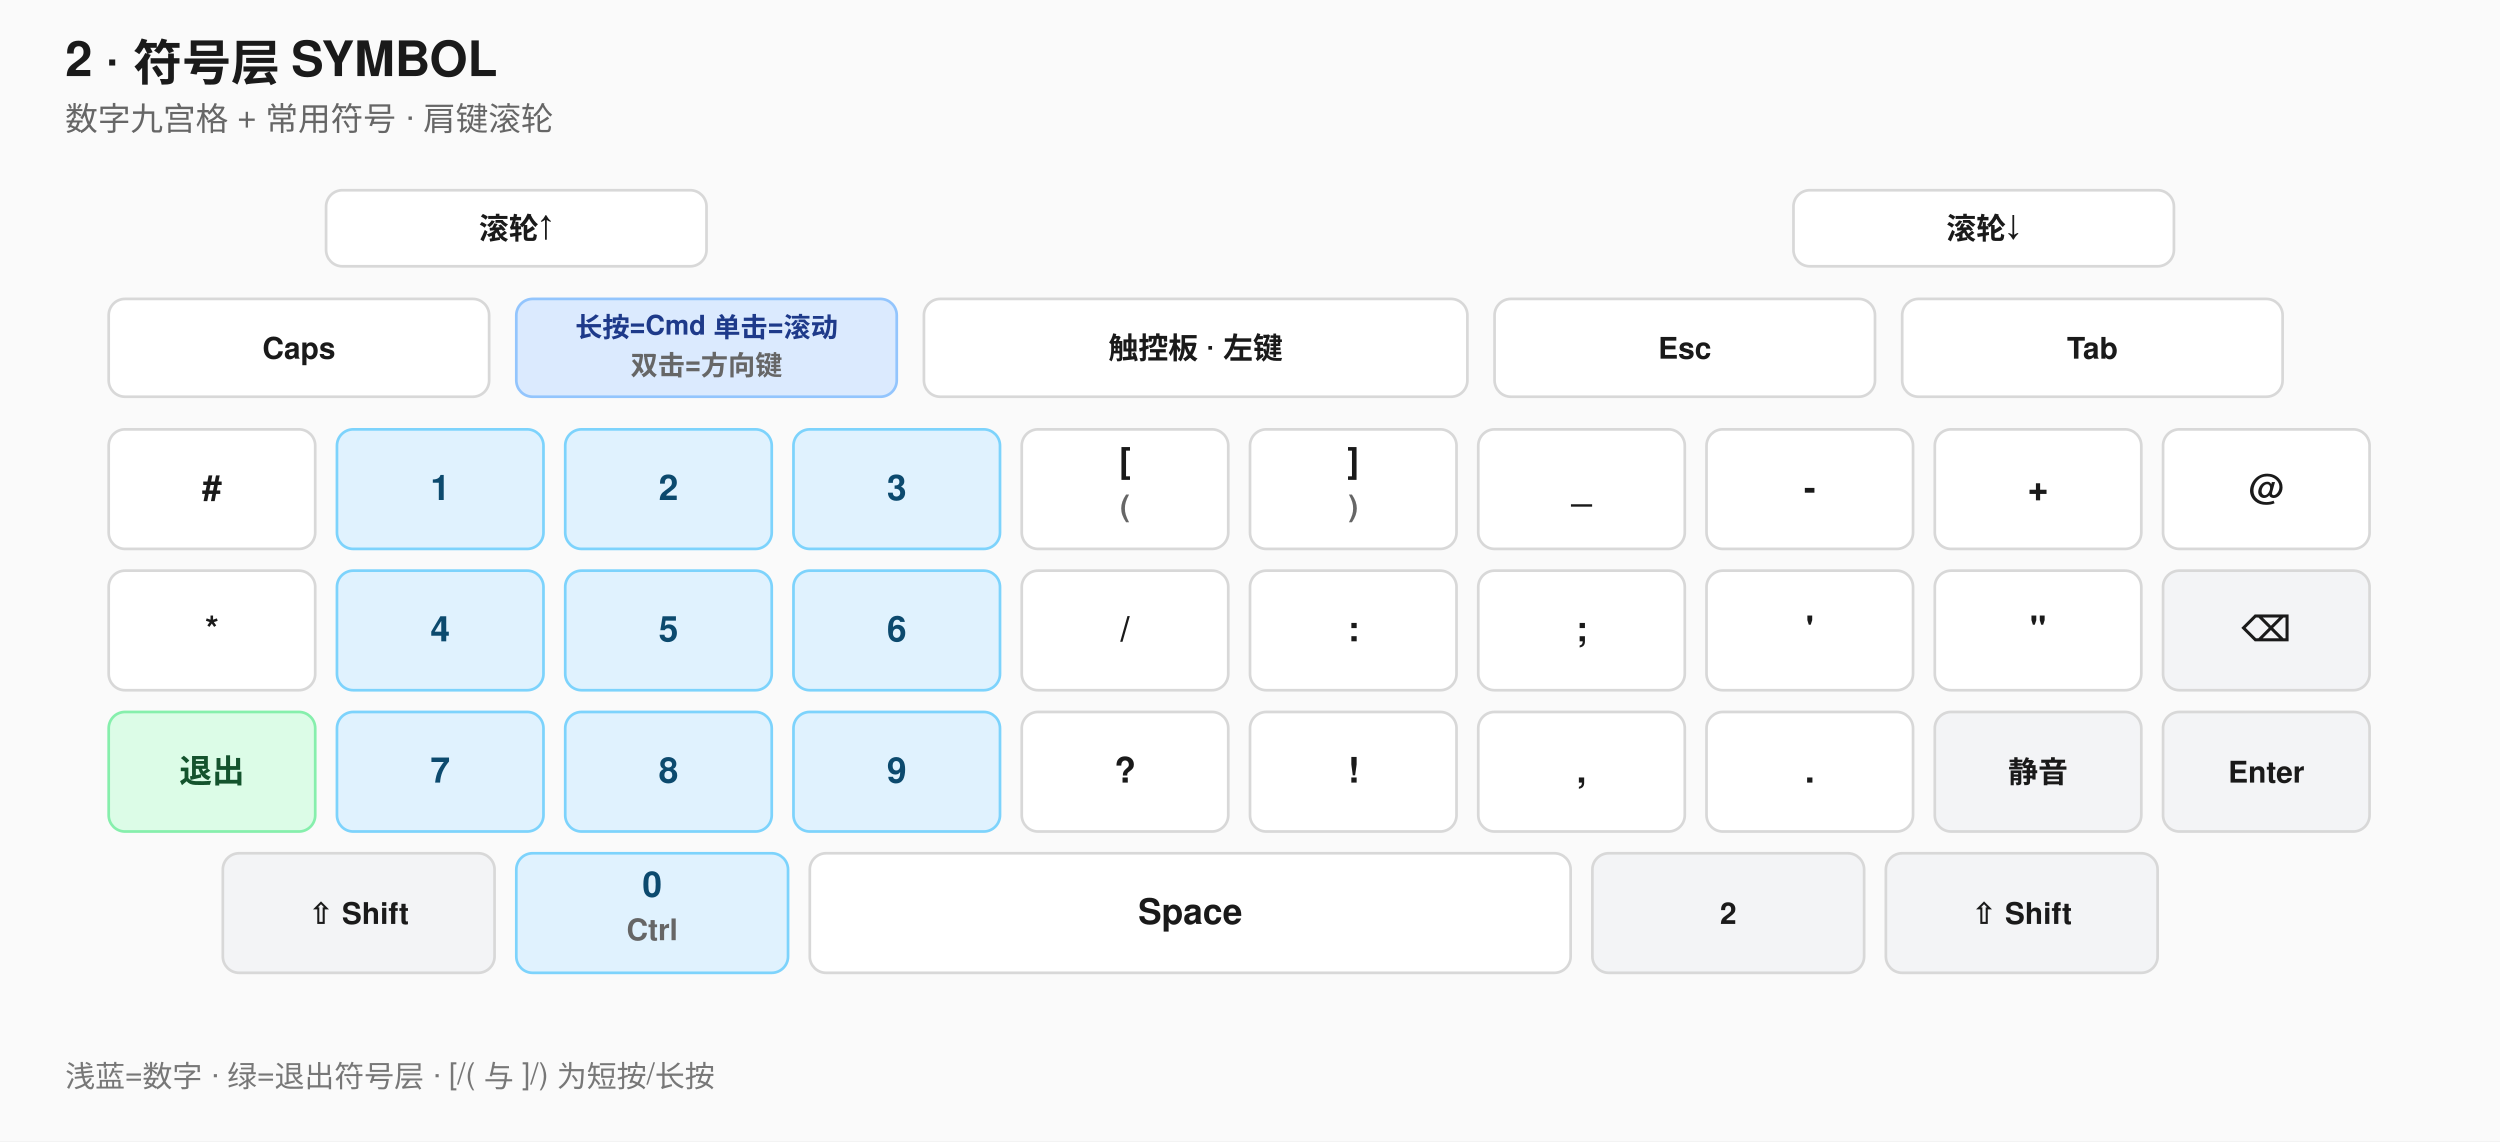
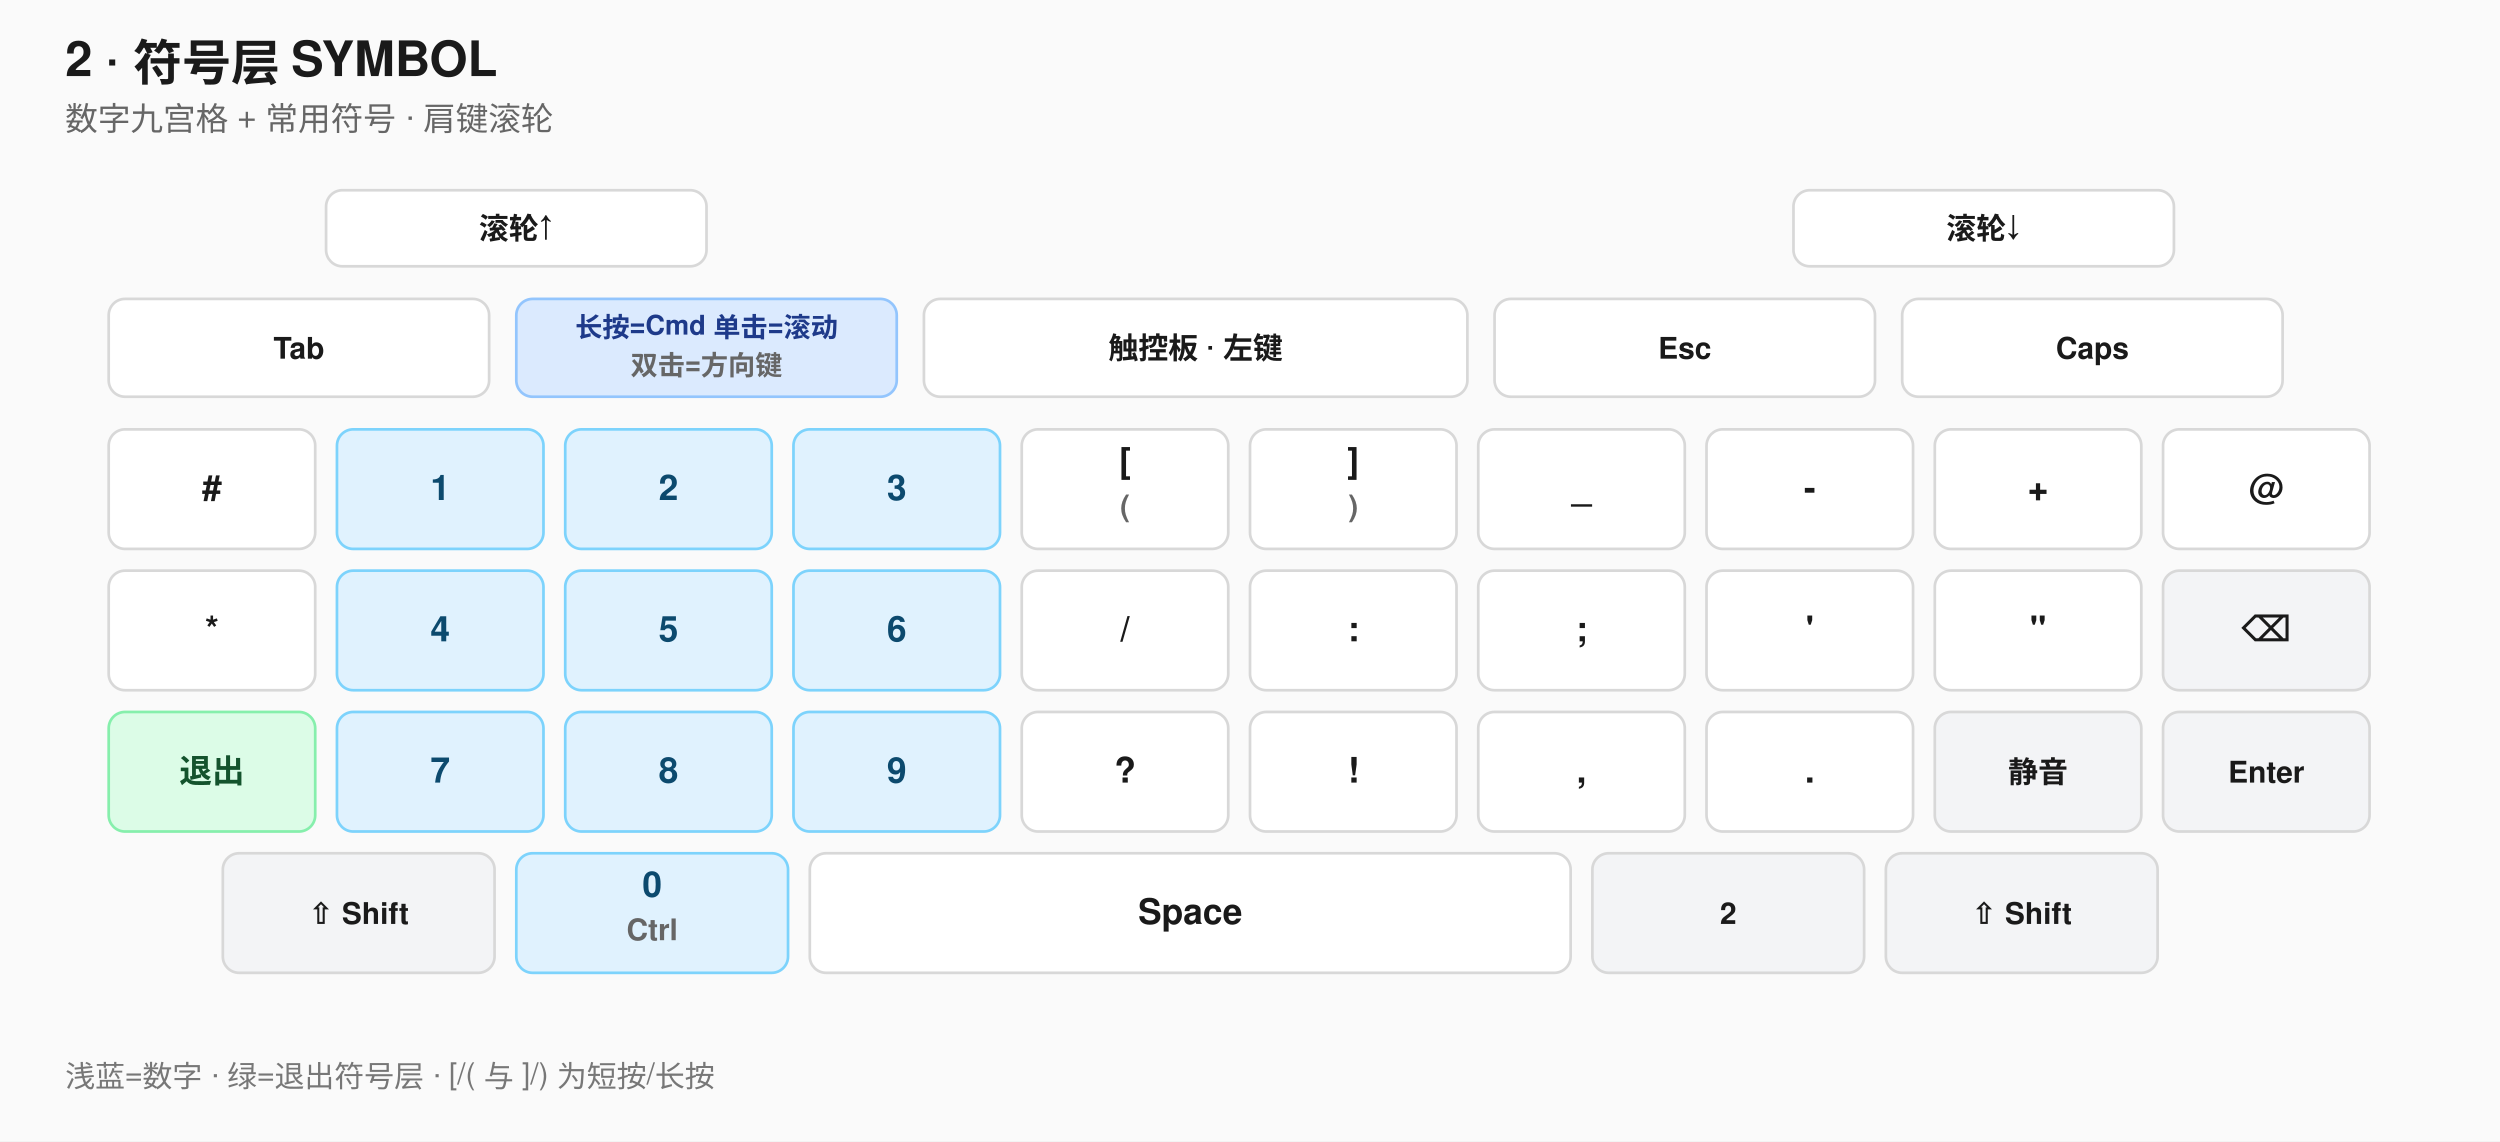
<svg xmlns="http://www.w3.org/2000/svg" width="920" height="420" viewBox="0 0 920 420" role="img">
  <rect width="920" height="420" fill="#fafafa" />
  <text x="24" y="28" fill="#1a1a1a" font-family="Helvetica, Arial, sans-serif" font-size="18" font-weight="700">2 · 符号层 SYMBOL</text>
  <text x="24" y="48" fill="#666666" font-family="Helvetica, Arial, sans-serif" font-size="12">数字九宫格 + 常用符号 · 肩键滚轮</text>
  <rect x="120" y="70" width="140" height="28" rx="6" fill="#ffffff" stroke="#d8d8d8" />
  <text x="190.0" y="88.0" text-anchor="middle" fill="#1a1a1a" font-family="Helvetica, Arial, sans-serif" font-size="11" font-weight="700">滚轮↑</text>
  <rect x="660" y="70" width="140" height="28" rx="6" fill="#ffffff" stroke="#d8d8d8" />
  <text x="730.0" y="88.0" text-anchor="middle" fill="#1a1a1a" font-family="Helvetica, Arial, sans-serif" font-size="11" font-weight="700">滚轮↓</text>
  <rect x="40" y="110" width="140" height="36" rx="6" fill="#ffffff" stroke="#d8d8d8" />
-   <text x="110.0" y="132.0" text-anchor="middle" fill="#1a1a1a" font-family="Helvetica, Arial, sans-serif" font-size="11" font-weight="700">Caps</text>
+   <text x="110.0" y="132.0" text-anchor="middle" fill="#1a1a1a" font-family="Helvetica, Arial, sans-serif" font-size="11" font-weight="700">Tab</text>
  <rect x="190" y="110" width="140" height="36" rx="6" fill="#dbeafe" stroke="#93c5fd" />
  <text x="260.0" y="124.0" text-anchor="middle" fill="#1e3a8a" font-family="Helvetica, Arial, sans-serif" font-size="10" font-weight="700">长按=Cmd 单击=滚动</text>
  <text x="260.0" y="138.0" text-anchor="middle" fill="#666666" font-family="Helvetica, Arial, sans-serif" font-size="10" font-weight="600">双击=方向键</text>
  <rect x="340" y="110" width="200" height="36" rx="6" fill="#ffffff" stroke="#d8d8d8" />
  <text x="440.0" y="132.0" text-anchor="middle" fill="#1a1a1a" font-family="Helvetica, Arial, sans-serif" font-size="11" font-weight="700">触控板 · 左键</text>
  <rect x="550" y="110" width="140" height="36" rx="6" fill="#ffffff" stroke="#d8d8d8" />
  <text x="620.0" y="132.0" text-anchor="middle" fill="#1a1a1a" font-family="Helvetica, Arial, sans-serif" font-size="11" font-weight="700">Esc</text>
  <rect x="700" y="110" width="140" height="36" rx="6" fill="#ffffff" stroke="#d8d8d8" />
-   <text x="770.0" y="132.0" text-anchor="middle" fill="#1a1a1a" font-family="Helvetica, Arial, sans-serif" font-size="11" font-weight="700">Tab</text>
+   <text x="770.0" y="132.0" text-anchor="middle" fill="#1a1a1a" font-family="Helvetica, Arial, sans-serif" font-size="11" font-weight="700">Caps</text>
  <rect x="40" y="158" width="76" height="44" rx="6" fill="#ffffff" stroke="#d8d8d8" />
  <text x="78.0" y="184.0" text-anchor="middle" fill="#1a1a1a" font-family="Helvetica, Arial, sans-serif" font-size="13" font-weight="700">#</text>
  <rect x="124" y="158" width="76" height="44" rx="6" fill="#e0f2fe" stroke="#7dd3fc" />
  <text x="162.0" y="184.0" text-anchor="middle" fill="#0c4a6e" font-family="Helvetica, Arial, sans-serif" font-size="13" font-weight="700">1</text>
  <rect x="208" y="158" width="76" height="44" rx="6" fill="#e0f2fe" stroke="#7dd3fc" />
  <text x="246.0" y="184.0" text-anchor="middle" fill="#0c4a6e" font-family="Helvetica, Arial, sans-serif" font-size="13" font-weight="700">2</text>
  <rect x="292" y="158" width="76" height="44" rx="6" fill="#e0f2fe" stroke="#7dd3fc" />
  <text x="330.0" y="184.0" text-anchor="middle" fill="#0c4a6e" font-family="Helvetica, Arial, sans-serif" font-size="13" font-weight="700">3</text>
  <rect x="376" y="158" width="76" height="44" rx="6" fill="#ffffff" stroke="#d8d8d8" />
  <text x="414.0" y="174.0" text-anchor="middle" fill="#1a1a1a" font-family="Helvetica, Arial, sans-serif" font-size="13" font-weight="700">[</text>
  <text x="414.0" y="190.0" text-anchor="middle" fill="#666666" font-family="Helvetica, Arial, sans-serif" font-size="11" font-weight="600">(</text>
  <rect x="460" y="158" width="76" height="44" rx="6" fill="#ffffff" stroke="#d8d8d8" />
  <text x="498.0" y="174.0" text-anchor="middle" fill="#1a1a1a" font-family="Helvetica, Arial, sans-serif" font-size="13" font-weight="700">]</text>
  <text x="498.0" y="190.0" text-anchor="middle" fill="#666666" font-family="Helvetica, Arial, sans-serif" font-size="11" font-weight="600">)</text>
  <rect x="544" y="158" width="76" height="44" rx="6" fill="#ffffff" stroke="#d8d8d8" />
  <text x="582.0" y="184.0" text-anchor="middle" fill="#1a1a1a" font-family="Helvetica, Arial, sans-serif" font-size="13" font-weight="700">_</text>
  <rect x="628" y="158" width="76" height="44" rx="6" fill="#ffffff" stroke="#d8d8d8" />
  <text x="666.0" y="184.0" text-anchor="middle" fill="#1a1a1a" font-family="Helvetica, Arial, sans-serif" font-size="13" font-weight="700">-</text>
  <rect x="712" y="158" width="76" height="44" rx="6" fill="#ffffff" stroke="#d8d8d8" />
  <text x="750.0" y="184.0" text-anchor="middle" fill="#1a1a1a" font-family="Helvetica, Arial, sans-serif" font-size="13" font-weight="700">+</text>
  <rect x="796" y="158" width="76" height="44" rx="6" fill="#ffffff" stroke="#d8d8d8" />
  <text x="834.0" y="184.0" text-anchor="middle" fill="#1a1a1a" font-family="Helvetica, Arial, sans-serif" font-size="13" font-weight="700">@</text>
  <rect x="40" y="210" width="76" height="44" rx="6" fill="#ffffff" stroke="#d8d8d8" />
  <text x="78.0" y="236.0" text-anchor="middle" fill="#1a1a1a" font-family="Helvetica, Arial, sans-serif" font-size="13" font-weight="700">*</text>
  <rect x="124" y="210" width="76" height="44" rx="6" fill="#e0f2fe" stroke="#7dd3fc" />
  <text x="162.0" y="236.0" text-anchor="middle" fill="#0c4a6e" font-family="Helvetica, Arial, sans-serif" font-size="13" font-weight="700">4</text>
  <rect x="208" y="210" width="76" height="44" rx="6" fill="#e0f2fe" stroke="#7dd3fc" />
  <text x="246.0" y="236.0" text-anchor="middle" fill="#0c4a6e" font-family="Helvetica, Arial, sans-serif" font-size="13" font-weight="700">5</text>
  <rect x="292" y="210" width="76" height="44" rx="6" fill="#e0f2fe" stroke="#7dd3fc" />
  <text x="330.0" y="236.0" text-anchor="middle" fill="#0c4a6e" font-family="Helvetica, Arial, sans-serif" font-size="13" font-weight="700">6</text>
  <rect x="376" y="210" width="76" height="44" rx="6" fill="#ffffff" stroke="#d8d8d8" />
  <text x="414.0" y="236.0" text-anchor="middle" fill="#1a1a1a" font-family="Helvetica, Arial, sans-serif" font-size="13" font-weight="700">/</text>
  <rect x="460" y="210" width="76" height="44" rx="6" fill="#ffffff" stroke="#d8d8d8" />
  <text x="498.0" y="236.0" text-anchor="middle" fill="#1a1a1a" font-family="Helvetica, Arial, sans-serif" font-size="13" font-weight="700">:</text>
  <rect x="544" y="210" width="76" height="44" rx="6" fill="#ffffff" stroke="#d8d8d8" />
  <text x="582.0" y="236.0" text-anchor="middle" fill="#1a1a1a" font-family="Helvetica, Arial, sans-serif" font-size="13" font-weight="700">;</text>
  <rect x="628" y="210" width="76" height="44" rx="6" fill="#ffffff" stroke="#d8d8d8" />
  <text x="666.0" y="236.0" text-anchor="middle" fill="#1a1a1a" font-family="Helvetica, Arial, sans-serif" font-size="13" font-weight="700">'</text>
  <rect x="712" y="210" width="76" height="44" rx="6" fill="#ffffff" stroke="#d8d8d8" />
  <text x="750.0" y="236.0" text-anchor="middle" fill="#1a1a1a" font-family="Helvetica, Arial, sans-serif" font-size="13" font-weight="700">"</text>
  <rect x="796" y="210" width="76" height="44" rx="6" fill="#f3f4f6" stroke="#d8d8d8" />
  <text x="834.0" y="236.0" text-anchor="middle" fill="#1a1a1a" font-family="Helvetica, Arial, sans-serif" font-size="13" font-weight="700">⌫</text>
  <rect x="40" y="262" width="76" height="44" rx="6" fill="#dcfce7" stroke="#86efac" />
  <text x="78.0" y="288.0" text-anchor="middle" fill="#14532d" font-family="Helvetica, Arial, sans-serif" font-size="12" font-weight="700">退出</text>
  <rect x="124" y="262" width="76" height="44" rx="6" fill="#e0f2fe" stroke="#7dd3fc" />
  <text x="162.0" y="288.0" text-anchor="middle" fill="#0c4a6e" font-family="Helvetica, Arial, sans-serif" font-size="13" font-weight="700">7</text>
  <rect x="208" y="262" width="76" height="44" rx="6" fill="#e0f2fe" stroke="#7dd3fc" />
  <text x="246.0" y="288.0" text-anchor="middle" fill="#0c4a6e" font-family="Helvetica, Arial, sans-serif" font-size="13" font-weight="700">8</text>
  <rect x="292" y="262" width="76" height="44" rx="6" fill="#e0f2fe" stroke="#7dd3fc" />
  <text x="330.0" y="288.0" text-anchor="middle" fill="#0c4a6e" font-family="Helvetica, Arial, sans-serif" font-size="13" font-weight="700">9</text>
  <rect x="376" y="262" width="76" height="44" rx="6" fill="#ffffff" stroke="#d8d8d8" />
  <text x="414.0" y="288.0" text-anchor="middle" fill="#1a1a1a" font-family="Helvetica, Arial, sans-serif" font-size="13" font-weight="700">?</text>
  <rect x="460" y="262" width="76" height="44" rx="6" fill="#ffffff" stroke="#d8d8d8" />
  <text x="498.0" y="288.0" text-anchor="middle" fill="#1a1a1a" font-family="Helvetica, Arial, sans-serif" font-size="13" font-weight="700">!</text>
  <rect x="544" y="262" width="76" height="44" rx="6" fill="#ffffff" stroke="#d8d8d8" />
  <text x="582.0" y="288.0" text-anchor="middle" fill="#1a1a1a" font-family="Helvetica, Arial, sans-serif" font-size="13" font-weight="700">,</text>
  <rect x="628" y="262" width="76" height="44" rx="6" fill="#ffffff" stroke="#d8d8d8" />
  <text x="666.0" y="288.0" text-anchor="middle" fill="#1a1a1a" font-family="Helvetica, Arial, sans-serif" font-size="13" font-weight="700">.</text>
  <rect x="712" y="262" width="76" height="44" rx="6" fill="#f3f4f6" stroke="#d8d8d8" />
  <text x="750.0" y="288.0" text-anchor="middle" fill="#1a1a1a" font-family="Helvetica, Arial, sans-serif" font-size="11" font-weight="700">静音</text>
  <rect x="796" y="262" width="76" height="44" rx="6" fill="#f3f4f6" stroke="#d8d8d8" />
  <text x="834.0" y="288.0" text-anchor="middle" fill="#1a1a1a" font-family="Helvetica, Arial, sans-serif" font-size="11" font-weight="700">Enter</text>
  <rect x="82" y="314" width="100" height="44" rx="6" fill="#f3f4f6" stroke="#d8d8d8" />
  <text x="132.0" y="340.0" text-anchor="middle" fill="#1a1a1a" font-family="Helvetica, Arial, sans-serif" font-size="11" font-weight="700">⇧ Shift</text>
  <rect x="190" y="314" width="100" height="44" rx="6" fill="#e0f2fe" stroke="#7dd3fc" />
  <text x="240.0" y="330.0" text-anchor="middle" fill="#0c4a6e" font-family="Helvetica, Arial, sans-serif" font-size="13" font-weight="700">0</text>
  <text x="240.0" y="346.0" text-anchor="middle" fill="#666666" font-family="Helvetica, Arial, sans-serif" font-size="11" font-weight="600">Ctrl</text>
  <rect x="298" y="314" width="280" height="44" rx="6" fill="#ffffff" stroke="#d8d8d8" />
  <text x="438.0" y="340.0" text-anchor="middle" fill="#1a1a1a" font-family="Helvetica, Arial, sans-serif" font-size="13" font-weight="700">Space</text>
  <rect x="586" y="314" width="100" height="44" rx="6" fill="#f3f4f6" stroke="#d8d8d8" />
  <text x="636.0" y="340.0" text-anchor="middle" fill="#1a1a1a" font-family="Helvetica, Arial, sans-serif" font-size="11" font-weight="700">2</text>
  <rect x="694" y="314" width="100" height="44" rx="6" fill="#f3f4f6" stroke="#d8d8d8" />
  <text x="744.0" y="340.0" text-anchor="middle" fill="#1a1a1a" font-family="Helvetica, Arial, sans-serif" font-size="11" font-weight="700">⇧ Shift</text>
  <text x="24" y="400" fill="#777777" font-family="Helvetica, Arial, sans-serif" font-size="11">浅蓝=数字 · 绿=退出符号层 · [/( 与 ]/) 为短按/长按</text>
</svg>
